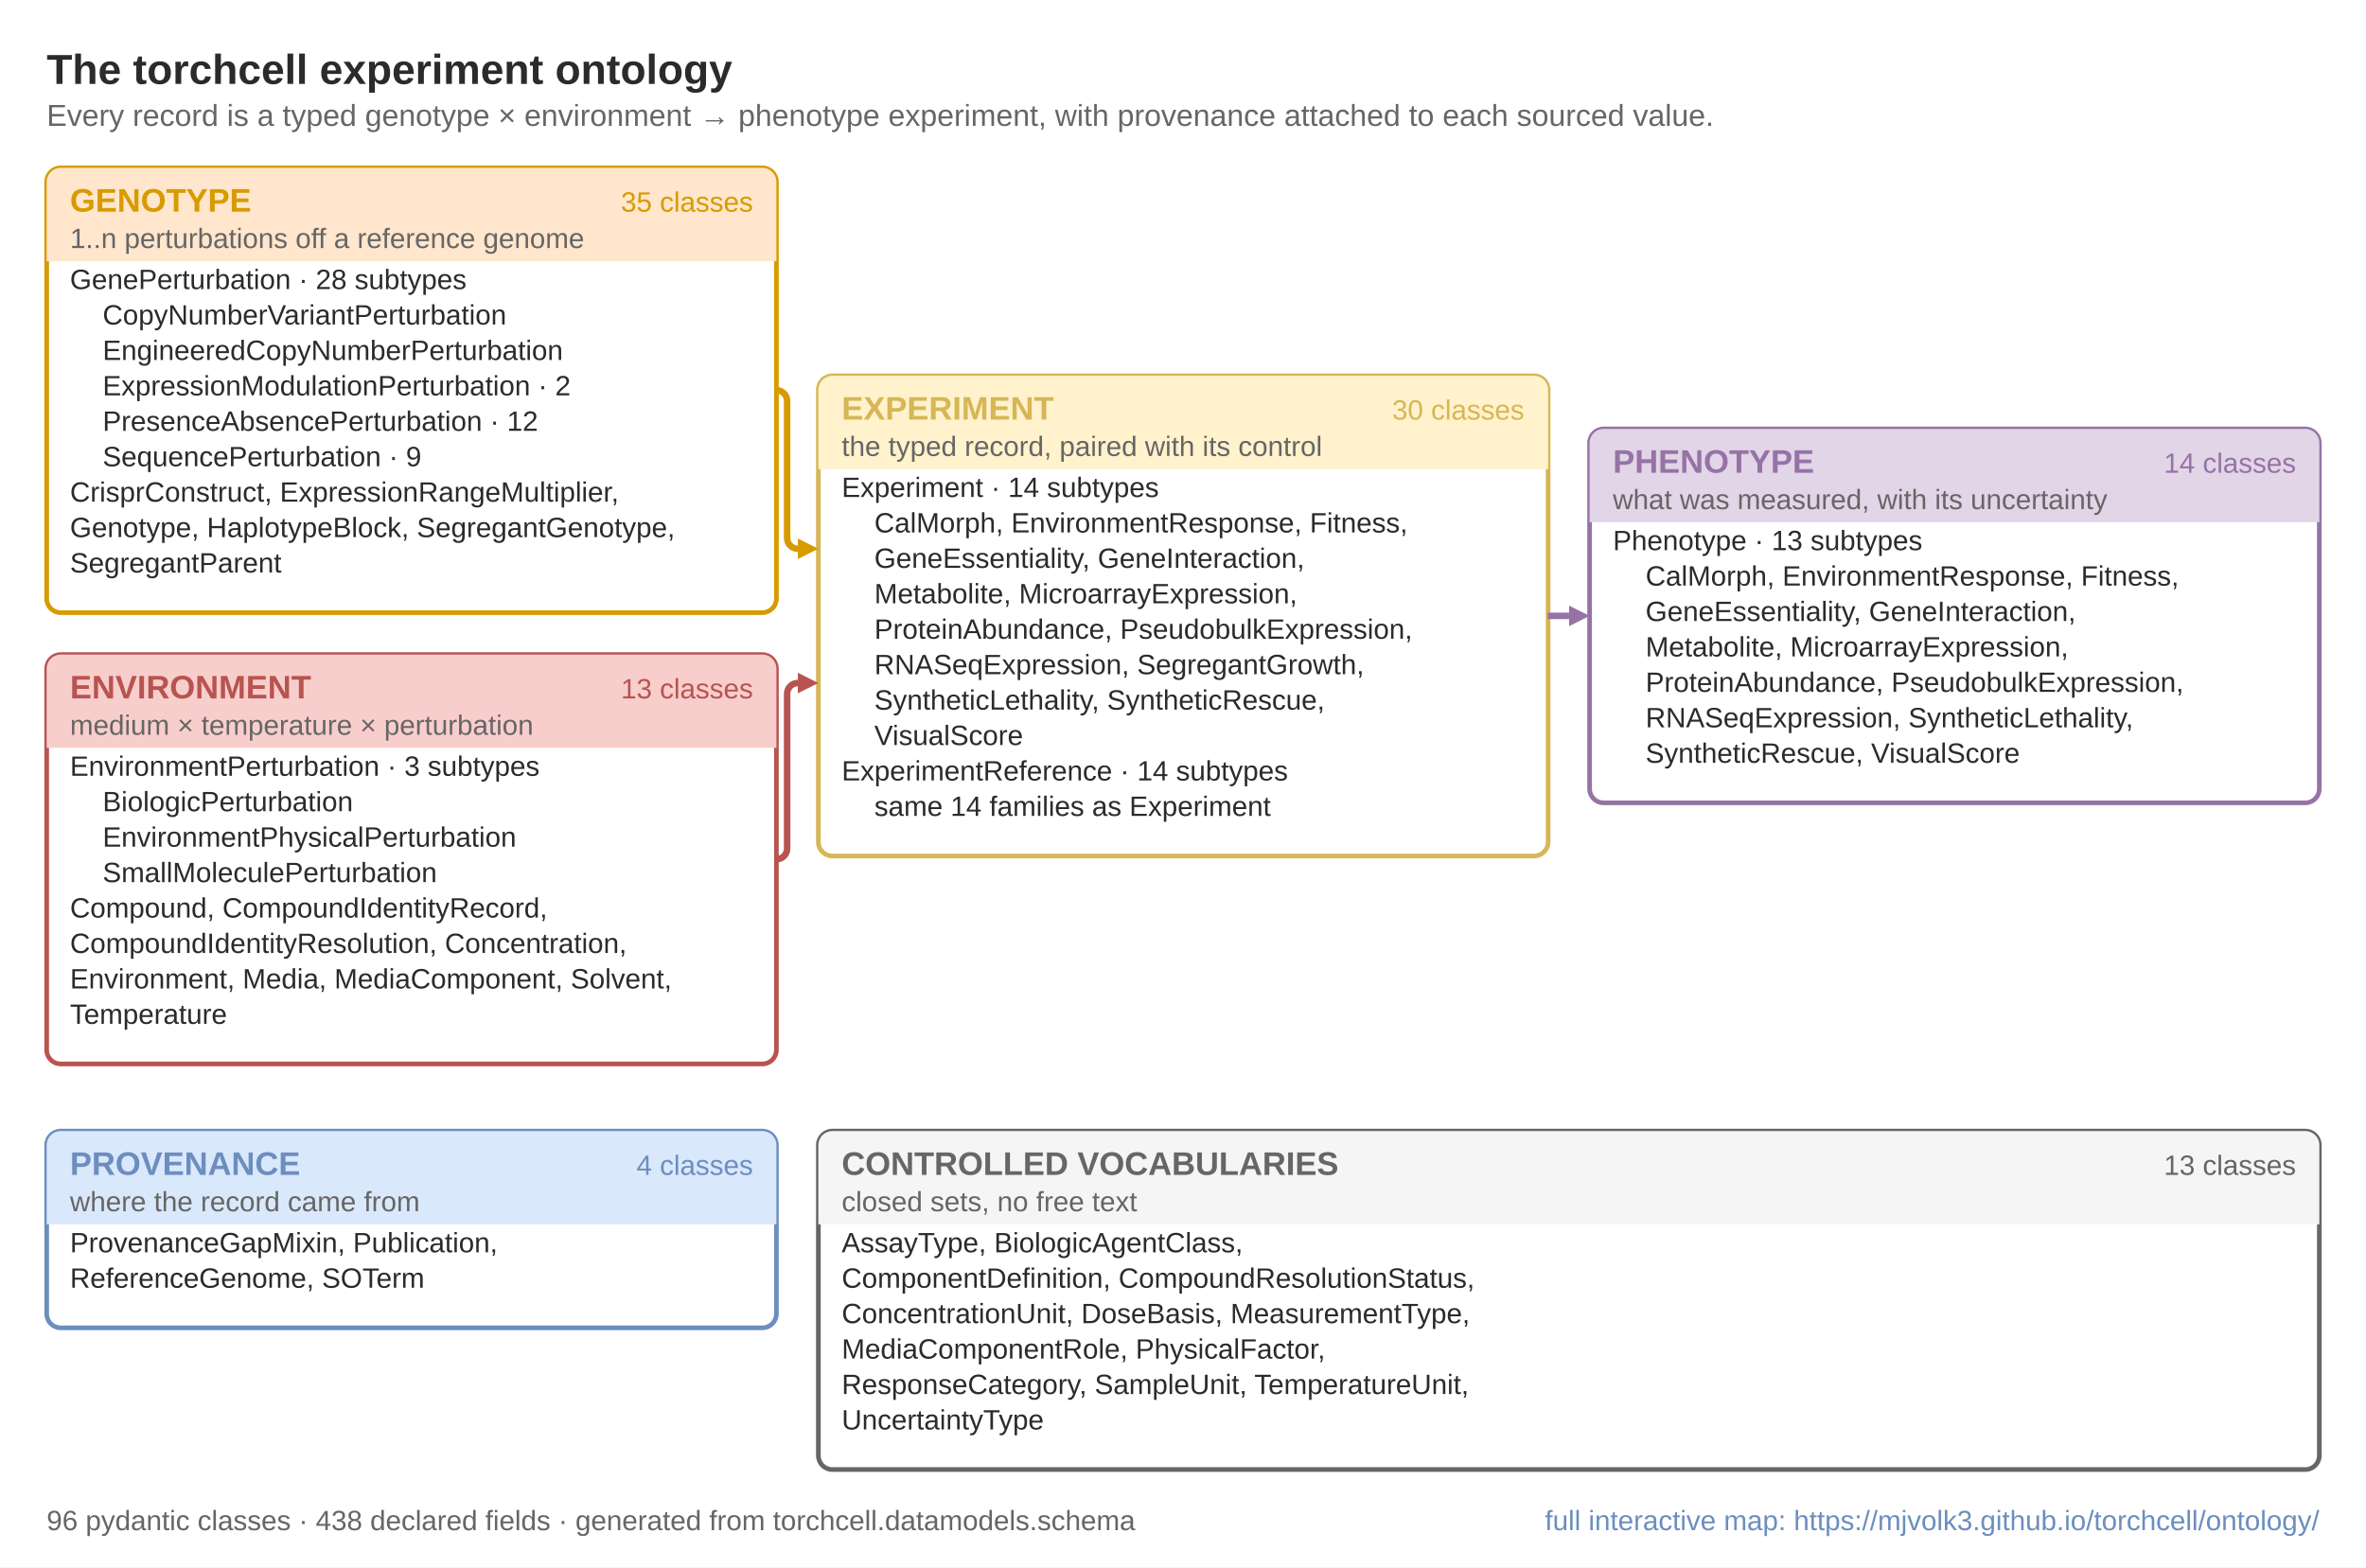
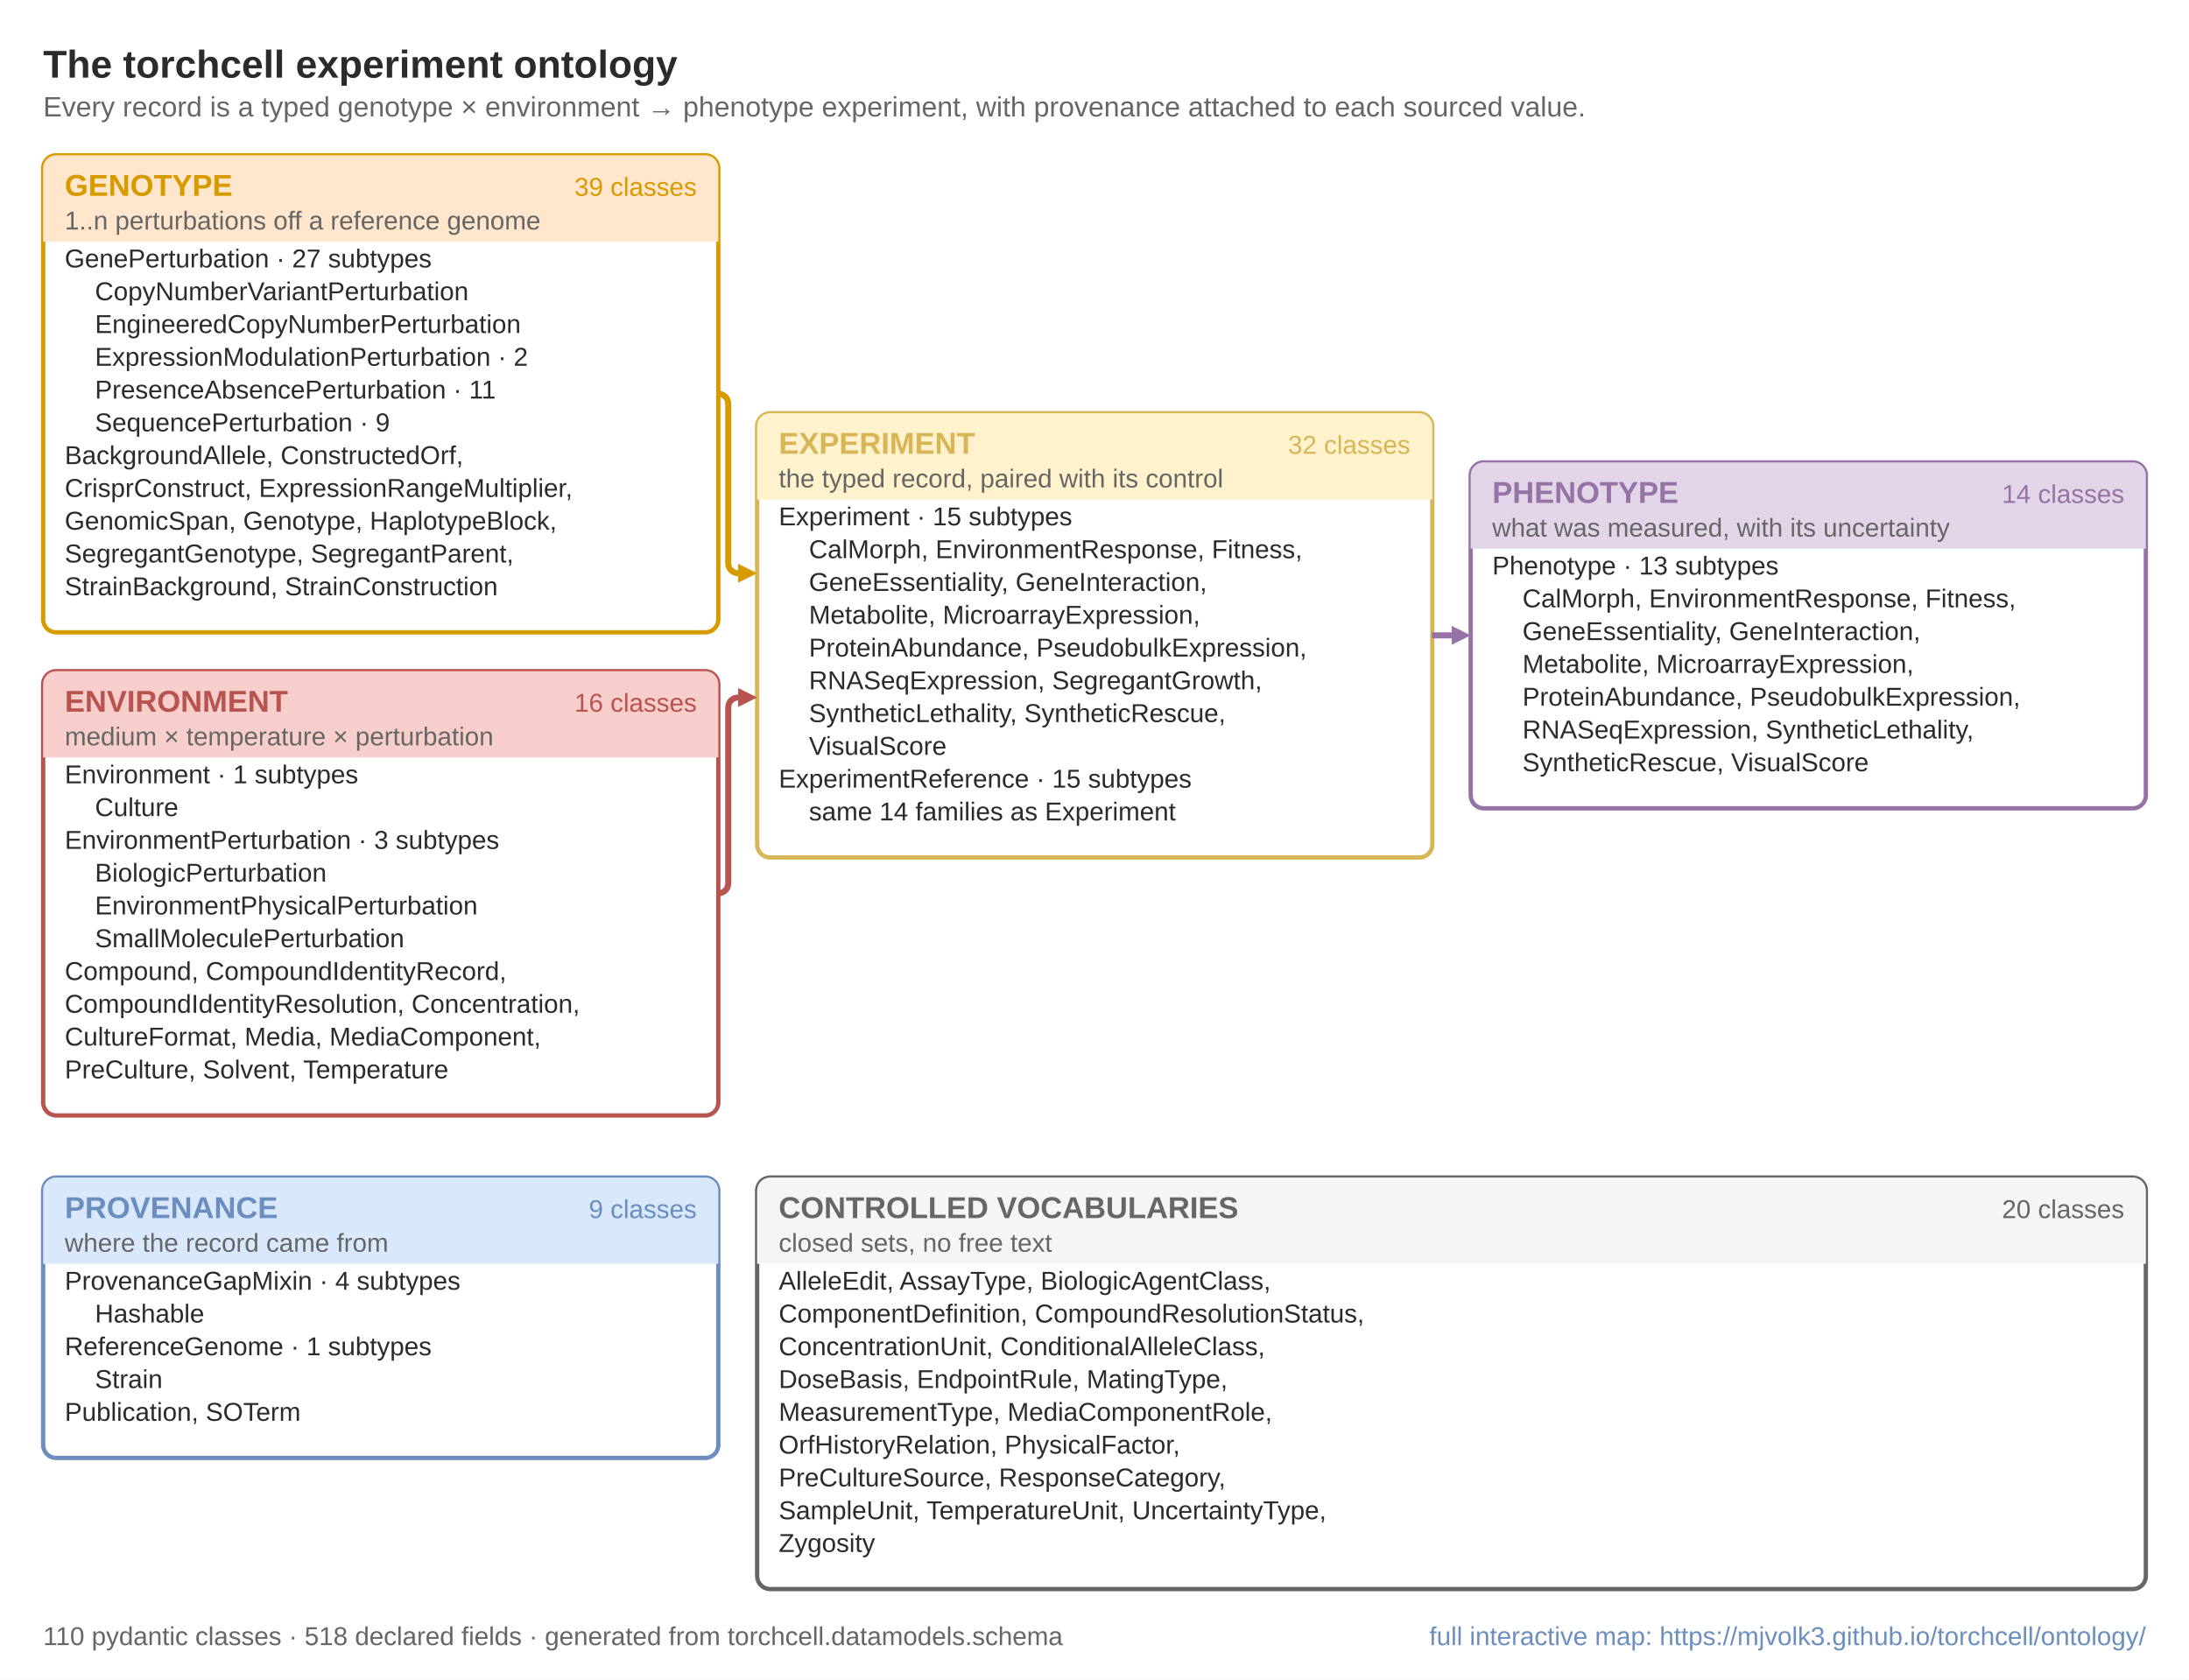
- <svg xmlns="http://www.w3.org/2000/svg" width="179.00mm" height="118.60mm" viewBox="0 0 507.4 336.2" font-family="Arial, Helvetica, sans-serif">
+ <svg xmlns="http://www.w3.org/2000/svg" width="179.00mm" height="137.37mm" viewBox="0 0 507.4 389.4" font-family="Arial, Helvetica, sans-serif">
  <style>text{font-family:Arial,Helvetica,sans-serif}</style>
  <rect width="100%" height="100%" fill="#FFFFFF" />
  <text x="10.0" y="18.0" font-size="9" font-weight="700" fill="#2B2B2B">The torchcell experiment ontology</text>
  <text x="10.0" y="27.0" font-size="6.5" fill="#666666">Every record is a typed genotype × environment → phenotype experiment, with provenance attached to each sourced value.</text>
-   <rect x="10.0" y="36.0" width="156.5" height="95.4" rx="3" fill="#FFFFFF" stroke="#D79B00" stroke-width="1" />
+   <rect x="10.0" y="36.0" width="156.5" height="110.6" rx="3" fill="#FFFFFF" stroke="#D79B00" stroke-width="1" />
  <path d="M10.0 39.0 a3 3 0 0 1 3 -3 h150.5 a3 3 0 0 1 3 3 v17.0 h-156.5 Z" fill="#FFE6CC" />
  <text x="15.0" y="45.4" font-size="7" font-weight="700" fill="#D79B00">GENOTYPE</text>
-   <text x="161.5" y="45.4" font-size="6" text-anchor="end" fill="#D79B00">35 classes</text>
+   <text x="161.5" y="45.4" font-size="6" text-anchor="end" fill="#D79B00">39 classes</text>
  <text x="15.0" y="53.2" font-size="6" fill="#666666">1..n perturbations off a reference genome</text>
-   <text x="15.0" y="62.0" font-size="6" fill="#2B2B2B">GenePerturbation  ·  28 subtypes</text>
+   <text x="15.0" y="62.0" font-size="6" fill="#2B2B2B">GenePerturbation  ·  27 subtypes</text>
  <text x="22.0" y="69.6" font-size="6" fill="#2B2B2B">CopyNumberVariantPerturbation</text>
  <text x="22.0" y="77.2" font-size="6" fill="#2B2B2B">EngineeredCopyNumberPerturbation</text>
  <text x="22.0" y="84.8" font-size="6" fill="#2B2B2B">ExpressionModulationPerturbation  ·  2</text>
-   <text x="22.0" y="92.4" font-size="6" fill="#2B2B2B">PresenceAbsencePerturbation  ·  12</text>
+   <text x="22.0" y="92.4" font-size="6" fill="#2B2B2B">PresenceAbsencePerturbation  ·  11</text>
  <text x="22.0" y="100.0" font-size="6" fill="#2B2B2B">SequencePerturbation  ·  9</text>
-   <text x="15.0" y="107.6" font-size="6" fill="#2B2B2B">CrisprConstruct, ExpressionRangeMultiplier,</text>
-   <text x="15.0" y="115.2" font-size="6" fill="#2B2B2B">Genotype, HaplotypeBlock, SegregantGenotype,</text>
-   <text x="15.0" y="122.8" font-size="6" fill="#2B2B2B">SegregantParent</text>
-   <rect x="10.0" y="140.4" width="156.5" height="87.8" rx="3" fill="#FFFFFF" stroke="#B85450" stroke-width="1" />
-   <path d="M10.0 143.4 a3 3 0 0 1 3 -3 h150.5 a3 3 0 0 1 3 3 v17.0 h-156.5 Z" fill="#F8CECC" />
-   <text x="15.0" y="149.8" font-size="7" font-weight="700" fill="#B85450">ENVIRONMENT</text>
-   <text x="161.5" y="149.8" font-size="6" text-anchor="end" fill="#B85450">13 classes</text>
-   <text x="15.0" y="157.6" font-size="6" fill="#666666">medium × temperature × perturbation</text>
-   <text x="15.0" y="166.4" font-size="6" fill="#2B2B2B">EnvironmentPerturbation  ·  3 subtypes</text>
-   <text x="22.0" y="174.0" font-size="6" fill="#2B2B2B">BiologicPerturbation</text>
-   <text x="22.0" y="181.6" font-size="6" fill="#2B2B2B">EnvironmentPhysicalPerturbation</text>
-   <text x="22.0" y="189.2" font-size="6" fill="#2B2B2B">SmallMoleculePerturbation</text>
-   <text x="15.0" y="196.8" font-size="6" fill="#2B2B2B">Compound, CompoundIdentityRecord,</text>
-   <text x="15.0" y="204.4" font-size="6" fill="#2B2B2B">CompoundIdentityResolution, Concentration,</text>
-   <text x="15.0" y="212.0" font-size="6" fill="#2B2B2B">Environment, Media, MediaComponent, Solvent,</text>
-   <text x="15.0" y="219.6" font-size="6" fill="#2B2B2B">Temperature</text>
-   <rect x="175.5" y="80.6" width="156.5" height="103.0" rx="3" fill="#FFFFFF" stroke="#D6B656" stroke-width="1" />
-   <path d="M175.5 83.6 a3 3 0 0 1 3 -3 h150.5 a3 3 0 0 1 3 3 v17.0 h-156.5 Z" fill="#FFF2CC" />
-   <text x="180.5" y="90.0" font-size="7" font-weight="700" fill="#D6B656">EXPERIMENT</text>
-   <text x="326.9" y="90.0" font-size="6" text-anchor="end" fill="#D6B656">30 classes</text>
-   <text x="180.5" y="97.8" font-size="6" fill="#666666">the typed record, paired with its control</text>
-   <text x="180.5" y="106.6" font-size="6" fill="#2B2B2B">Experiment  ·  14 subtypes</text>
-   <text x="187.5" y="114.2" font-size="6" fill="#2B2B2B">CalMorph, EnvironmentResponse, Fitness,</text>
-   <text x="187.5" y="121.8" font-size="6" fill="#2B2B2B">GeneEssentiality, GeneInteraction,</text>
-   <text x="187.5" y="129.4" font-size="6" fill="#2B2B2B">Metabolite, MicroarrayExpression,</text>
-   <text x="187.5" y="137.0" font-size="6" fill="#2B2B2B">ProteinAbundance, PseudobulkExpression,</text>
-   <text x="187.5" y="144.6" font-size="6" fill="#2B2B2B">RNASeqExpression, SegregantGrowth,</text>
-   <text x="187.5" y="152.2" font-size="6" fill="#2B2B2B">SyntheticLethality, SyntheticRescue,</text>
-   <text x="187.5" y="159.8" font-size="6" fill="#2B2B2B">VisualScore</text>
-   <text x="180.5" y="167.4" font-size="6" fill="#2B2B2B">ExperimentReference  ·  14 subtypes</text>
-   <text x="187.5" y="175.0" font-size="6" fill="#2B2B2B">same 14 families as Experiment</text>
-   <rect x="340.9" y="92.0" width="156.5" height="80.2" rx="3" fill="#FFFFFF" stroke="#9673A6" stroke-width="1" />
-   <path d="M340.9 95.0 a3 3 0 0 1 3 -3 h150.5 a3 3 0 0 1 3 3 v17.0 h-156.5 Z" fill="#E1D5E7" />
-   <text x="345.9" y="101.4" font-size="7" font-weight="700" fill="#9673A6">PHENOTYPE</text>
-   <text x="492.4" y="101.4" font-size="6" text-anchor="end" fill="#9673A6">14 classes</text>
-   <text x="345.9" y="109.2" font-size="6" fill="#666666">what was measured, with its uncertainty</text>
-   <text x="345.9" y="118.0" font-size="6" fill="#2B2B2B">Phenotype  ·  13 subtypes</text>
-   <text x="352.9" y="125.6" font-size="6" fill="#2B2B2B">CalMorph, EnvironmentResponse, Fitness,</text>
-   <text x="352.9" y="133.2" font-size="6" fill="#2B2B2B">GeneEssentiality, GeneInteraction,</text>
-   <text x="352.9" y="140.8" font-size="6" fill="#2B2B2B">Metabolite, MicroarrayExpression,</text>
-   <text x="352.9" y="148.4" font-size="6" fill="#2B2B2B">ProteinAbundance, PseudobulkExpression,</text>
-   <text x="352.9" y="156.0" font-size="6" fill="#2B2B2B">RNASeqExpression, SyntheticLethality,</text>
-   <text x="352.9" y="163.6" font-size="6" fill="#2B2B2B">SyntheticRescue, VisualScore</text>
-   <rect x="10.0" y="242.6" width="156.5" height="42.2" rx="3" fill="#FFFFFF" stroke="#6C8EBF" stroke-width="1" />
-   <path d="M10.0 245.6 a3 3 0 0 1 3 -3 h150.5 a3 3 0 0 1 3 3 v17.0 h-156.5 Z" fill="#DAE8FC" />
-   <text x="15.0" y="252.0" font-size="7" font-weight="700" fill="#6C8EBF">PROVENANCE</text>
-   <text x="161.5" y="252.0" font-size="6" text-anchor="end" fill="#6C8EBF">4 classes</text>
-   <text x="15.0" y="259.8" font-size="6" fill="#666666">where the record came from</text>
-   <text x="15.0" y="268.6" font-size="6" fill="#2B2B2B">ProvenanceGapMixin, Publication,</text>
-   <text x="15.0" y="276.2" font-size="6" fill="#2B2B2B">ReferenceGenome, SOTerm</text>
-   <rect x="175.5" y="242.6" width="321.9" height="72.6" rx="3" fill="#FFFFFF" stroke="#666666" stroke-width="1" />
-   <path d="M175.5 245.6 a3 3 0 0 1 3 -3 h315.9 a3 3 0 0 1 3 3 v17.0 h-321.9 Z" fill="#F5F5F5" />
-   <text x="180.5" y="252.0" font-size="7" font-weight="700" fill="#666666">CONTROLLED VOCABULARIES</text>
-   <text x="492.4" y="252.0" font-size="6" text-anchor="end" fill="#666666">13 classes</text>
-   <text x="180.5" y="259.8" font-size="6" fill="#666666">closed sets, no free text</text>
-   <text x="180.5" y="268.6" font-size="6" fill="#2B2B2B">AssayType, BiologicAgentClass,</text>
-   <text x="180.5" y="276.2" font-size="6" fill="#2B2B2B">ComponentDefinition, CompoundResolutionStatus,</text>
-   <text x="180.5" y="283.8" font-size="6" fill="#2B2B2B">ConcentrationUnit, DoseBasis, MeasurementType,</text>
-   <text x="180.5" y="291.4" font-size="6" fill="#2B2B2B">MediaComponentRole, PhysicalFactor,</text>
-   <text x="180.5" y="299.0" font-size="6" fill="#2B2B2B">ResponseCategory, SampleUnit, TemperatureUnit,</text>
-   <text x="180.5" y="306.6" font-size="6" fill="#2B2B2B">UncertaintyType</text>
-   <path d="M166.5 83.7 H166.5 A2.3 2.3 0 0 1 168.8 86.0 V115.4 A2.3 2.3 0 0 0 171.1 117.7 H171.1" fill="none" stroke="#D79B00" stroke-width="1.4" stroke-linecap="butt" stroke-linejoin="round" />
-   <path d="M175.5 117.7 l-4.4 -2.2 v4.4 Z" fill="#D79B00" />
-   <path d="M166.5 184.3 H166.5 A2.3 2.3 0 0 0 168.8 182.0 V148.8 A2.3 2.3 0 0 1 171.1 146.5 H171.1" fill="none" stroke="#B85450" stroke-width="1.4" stroke-linecap="butt" stroke-linejoin="round" />
-   <path d="M175.5 146.5 l-4.4 -2.2 v4.4 Z" fill="#B85450" />
-   <path d="M331.9 132.1 H336.5" fill="none" stroke="#9673A6" stroke-width="1.4" stroke-linecap="butt" stroke-linejoin="round" />
-   <path d="M340.9 132.1 l-4.4 -2.2 v4.4 Z" fill="#9673A6" />
-   <text x="10.0" y="328.2" font-size="6" fill="#666666">96 pydantic classes · 438 declared fields · generated from torchcell.datamodels.schema</text>
-   <text x="497.4" y="328.2" font-size="6" text-anchor="end" fill="#6C8EBF">full interactive map: https://mjvolk3.github.io/torchcell/ontology/</text>
+   <text x="15.0" y="107.6" font-size="6" fill="#2B2B2B">BackgroundAllele, ConstructedOrf,</text>
+   <text x="15.0" y="115.2" font-size="6" fill="#2B2B2B">CrisprConstruct, ExpressionRangeMultiplier,</text>
+   <text x="15.0" y="122.8" font-size="6" fill="#2B2B2B">GenomicSpan, Genotype, HaplotypeBlock,</text>
+   <text x="15.0" y="130.4" font-size="6" fill="#2B2B2B">SegregantGenotype, SegregantParent,</text>
+   <text x="15.0" y="138.0" font-size="6" fill="#2B2B2B">StrainBackground, StrainConstruction</text>
+   <rect x="10.0" y="155.6" width="156.5" height="103.0" rx="3" fill="#FFFFFF" stroke="#B85450" stroke-width="1" />
+   <path d="M10.0 158.6 a3 3 0 0 1 3 -3 h150.5 a3 3 0 0 1 3 3 v17.0 h-156.5 Z" fill="#F8CECC" />
+   <text x="15.0" y="165.0" font-size="7" font-weight="700" fill="#B85450">ENVIRONMENT</text>
+   <text x="161.5" y="165.0" font-size="6" text-anchor="end" fill="#B85450">16 classes</text>
+   <text x="15.0" y="172.8" font-size="6" fill="#666666">medium × temperature × perturbation</text>
+   <text x="15.0" y="181.6" font-size="6" fill="#2B2B2B">Environment  ·  1 subtypes</text>
+   <text x="22.0" y="189.2" font-size="6" fill="#2B2B2B">Culture</text>
+   <text x="15.0" y="196.8" font-size="6" fill="#2B2B2B">EnvironmentPerturbation  ·  3 subtypes</text>
+   <text x="22.0" y="204.4" font-size="6" fill="#2B2B2B">BiologicPerturbation</text>
+   <text x="22.0" y="212.0" font-size="6" fill="#2B2B2B">EnvironmentPhysicalPerturbation</text>
+   <text x="22.0" y="219.6" font-size="6" fill="#2B2B2B">SmallMoleculePerturbation</text>
+   <text x="15.0" y="227.2" font-size="6" fill="#2B2B2B">Compound, CompoundIdentityRecord,</text>
+   <text x="15.0" y="234.8" font-size="6" fill="#2B2B2B">CompoundIdentityResolution, Concentration,</text>
+   <text x="15.0" y="242.4" font-size="6" fill="#2B2B2B">CultureFormat, Media, MediaComponent,</text>
+   <text x="15.0" y="250.0" font-size="6" fill="#2B2B2B">PreCulture, Solvent, Temperature</text>
+   <rect x="175.5" y="95.8" width="156.5" height="103.0" rx="3" fill="#FFFFFF" stroke="#D6B656" stroke-width="1" />
+   <path d="M175.5 98.8 a3 3 0 0 1 3 -3 h150.5 a3 3 0 0 1 3 3 v17.0 h-156.5 Z" fill="#FFF2CC" />
+   <text x="180.5" y="105.2" font-size="7" font-weight="700" fill="#D6B656">EXPERIMENT</text>
+   <text x="326.9" y="105.2" font-size="6" text-anchor="end" fill="#D6B656">32 classes</text>
+   <text x="180.5" y="113.0" font-size="6" fill="#666666">the typed record, paired with its control</text>
+   <text x="180.5" y="121.8" font-size="6" fill="#2B2B2B">Experiment  ·  15 subtypes</text>
+   <text x="187.5" y="129.4" font-size="6" fill="#2B2B2B">CalMorph, EnvironmentResponse, Fitness,</text>
+   <text x="187.5" y="137.0" font-size="6" fill="#2B2B2B">GeneEssentiality, GeneInteraction,</text>
+   <text x="187.5" y="144.6" font-size="6" fill="#2B2B2B">Metabolite, MicroarrayExpression,</text>
+   <text x="187.5" y="152.2" font-size="6" fill="#2B2B2B">ProteinAbundance, PseudobulkExpression,</text>
+   <text x="187.5" y="159.8" font-size="6" fill="#2B2B2B">RNASeqExpression, SegregantGrowth,</text>
+   <text x="187.5" y="167.4" font-size="6" fill="#2B2B2B">SyntheticLethality, SyntheticRescue,</text>
+   <text x="187.5" y="175.0" font-size="6" fill="#2B2B2B">VisualScore</text>
+   <text x="180.5" y="182.6" font-size="6" fill="#2B2B2B">ExperimentReference  ·  15 subtypes</text>
+   <text x="187.5" y="190.2" font-size="6" fill="#2B2B2B">same 14 families as Experiment</text>
+   <rect x="340.9" y="107.2" width="156.5" height="80.2" rx="3" fill="#FFFFFF" stroke="#9673A6" stroke-width="1" />
+   <path d="M340.9 110.2 a3 3 0 0 1 3 -3 h150.5 a3 3 0 0 1 3 3 v17.0 h-156.5 Z" fill="#E1D5E7" />
+   <text x="345.9" y="116.6" font-size="7" font-weight="700" fill="#9673A6">PHENOTYPE</text>
+   <text x="492.4" y="116.6" font-size="6" text-anchor="end" fill="#9673A6">14 classes</text>
+   <text x="345.9" y="124.4" font-size="6" fill="#666666">what was measured, with its uncertainty</text>
+   <text x="345.9" y="133.2" font-size="6" fill="#2B2B2B">Phenotype  ·  13 subtypes</text>
+   <text x="352.9" y="140.8" font-size="6" fill="#2B2B2B">CalMorph, EnvironmentResponse, Fitness,</text>
+   <text x="352.9" y="148.4" font-size="6" fill="#2B2B2B">GeneEssentiality, GeneInteraction,</text>
+   <text x="352.9" y="156.0" font-size="6" fill="#2B2B2B">Metabolite, MicroarrayExpression,</text>
+   <text x="352.9" y="163.6" font-size="6" fill="#2B2B2B">ProteinAbundance, PseudobulkExpression,</text>
+   <text x="352.9" y="171.2" font-size="6" fill="#2B2B2B">RNASeqExpression, SyntheticLethality,</text>
+   <text x="352.9" y="178.8" font-size="6" fill="#2B2B2B">SyntheticRescue, VisualScore</text>
+   <rect x="10.0" y="273.0" width="156.5" height="65.0" rx="3" fill="#FFFFFF" stroke="#6C8EBF" stroke-width="1" />
+   <path d="M10.0 276.0 a3 3 0 0 1 3 -3 h150.5 a3 3 0 0 1 3 3 v17.0 h-156.5 Z" fill="#DAE8FC" />
+   <text x="15.0" y="282.4" font-size="7" font-weight="700" fill="#6C8EBF">PROVENANCE</text>
+   <text x="161.5" y="282.4" font-size="6" text-anchor="end" fill="#6C8EBF">9 classes</text>
+   <text x="15.0" y="290.2" font-size="6" fill="#666666">where the record came from</text>
+   <text x="15.0" y="299.0" font-size="6" fill="#2B2B2B">ProvenanceGapMixin  ·  4 subtypes</text>
+   <text x="22.0" y="306.6" font-size="6" fill="#2B2B2B">Hashable</text>
+   <text x="15.0" y="314.2" font-size="6" fill="#2B2B2B">ReferenceGenome  ·  1 subtypes</text>
+   <text x="22.0" y="321.8" font-size="6" fill="#2B2B2B">Strain</text>
+   <text x="15.0" y="329.4" font-size="6" fill="#2B2B2B">Publication, SOTerm</text>
+   <rect x="175.5" y="273.0" width="321.9" height="95.4" rx="3" fill="#FFFFFF" stroke="#666666" stroke-width="1" />
+   <path d="M175.5 276.0 a3 3 0 0 1 3 -3 h315.9 a3 3 0 0 1 3 3 v17.0 h-321.9 Z" fill="#F5F5F5" />
+   <text x="180.5" y="282.4" font-size="7" font-weight="700" fill="#666666">CONTROLLED VOCABULARIES</text>
+   <text x="492.4" y="282.4" font-size="6" text-anchor="end" fill="#666666">20 classes</text>
+   <text x="180.5" y="290.2" font-size="6" fill="#666666">closed sets, no free text</text>
+   <text x="180.5" y="299.0" font-size="6" fill="#2B2B2B">AlleleEdit, AssayType, BiologicAgentClass,</text>
+   <text x="180.5" y="306.6" font-size="6" fill="#2B2B2B">ComponentDefinition, CompoundResolutionStatus,</text>
+   <text x="180.5" y="314.2" font-size="6" fill="#2B2B2B">ConcentrationUnit, ConditionalAlleleClass,</text>
+   <text x="180.5" y="321.8" font-size="6" fill="#2B2B2B">DoseBasis, EndpointRule, MatingType,</text>
+   <text x="180.5" y="329.4" font-size="6" fill="#2B2B2B">MeasurementType, MediaComponentRole,</text>
+   <text x="180.5" y="337.0" font-size="6" fill="#2B2B2B">OrfHistoryRelation, PhysicalFactor,</text>
+   <text x="180.5" y="344.6" font-size="6" fill="#2B2B2B">PreCultureSource, ResponseCategory,</text>
+   <text x="180.5" y="352.2" font-size="6" fill="#2B2B2B">SampleUnit, TemperatureUnit, UncertaintyType,</text>
+   <text x="180.5" y="359.8" font-size="6" fill="#2B2B2B">Zygosity</text>
+   <path d="M166.5 91.3 H166.5 A2.3 2.3 0 0 1 168.8 93.6 V130.6 A2.3 2.3 0 0 0 171.1 132.9 H171.1" fill="none" stroke="#D79B00" stroke-width="1.4" stroke-linecap="butt" stroke-linejoin="round" />
+   <path d="M175.5 132.9 l-4.4 -2.2 v4.4 Z" fill="#D79B00" />
+   <path d="M166.5 207.1 H166.5 A2.3 2.3 0 0 0 168.8 204.8 V164.0 A2.3 2.3 0 0 1 171.1 161.7 H171.1" fill="none" stroke="#B85450" stroke-width="1.4" stroke-linecap="butt" stroke-linejoin="round" />
+   <path d="M175.5 161.7 l-4.4 -2.2 v4.4 Z" fill="#B85450" />
+   <path d="M331.9 147.3 H336.5" fill="none" stroke="#9673A6" stroke-width="1.4" stroke-linecap="butt" stroke-linejoin="round" />
+   <path d="M340.9 147.3 l-4.4 -2.2 v4.4 Z" fill="#9673A6" />
+   <text x="10.0" y="381.4" font-size="6" fill="#666666">110 pydantic classes · 518 declared fields · generated from torchcell.datamodels.schema</text>
+   <text x="497.4" y="381.4" font-size="6" text-anchor="end" fill="#6C8EBF">full interactive map: https://mjvolk3.github.io/torchcell/ontology/</text>
</svg>
